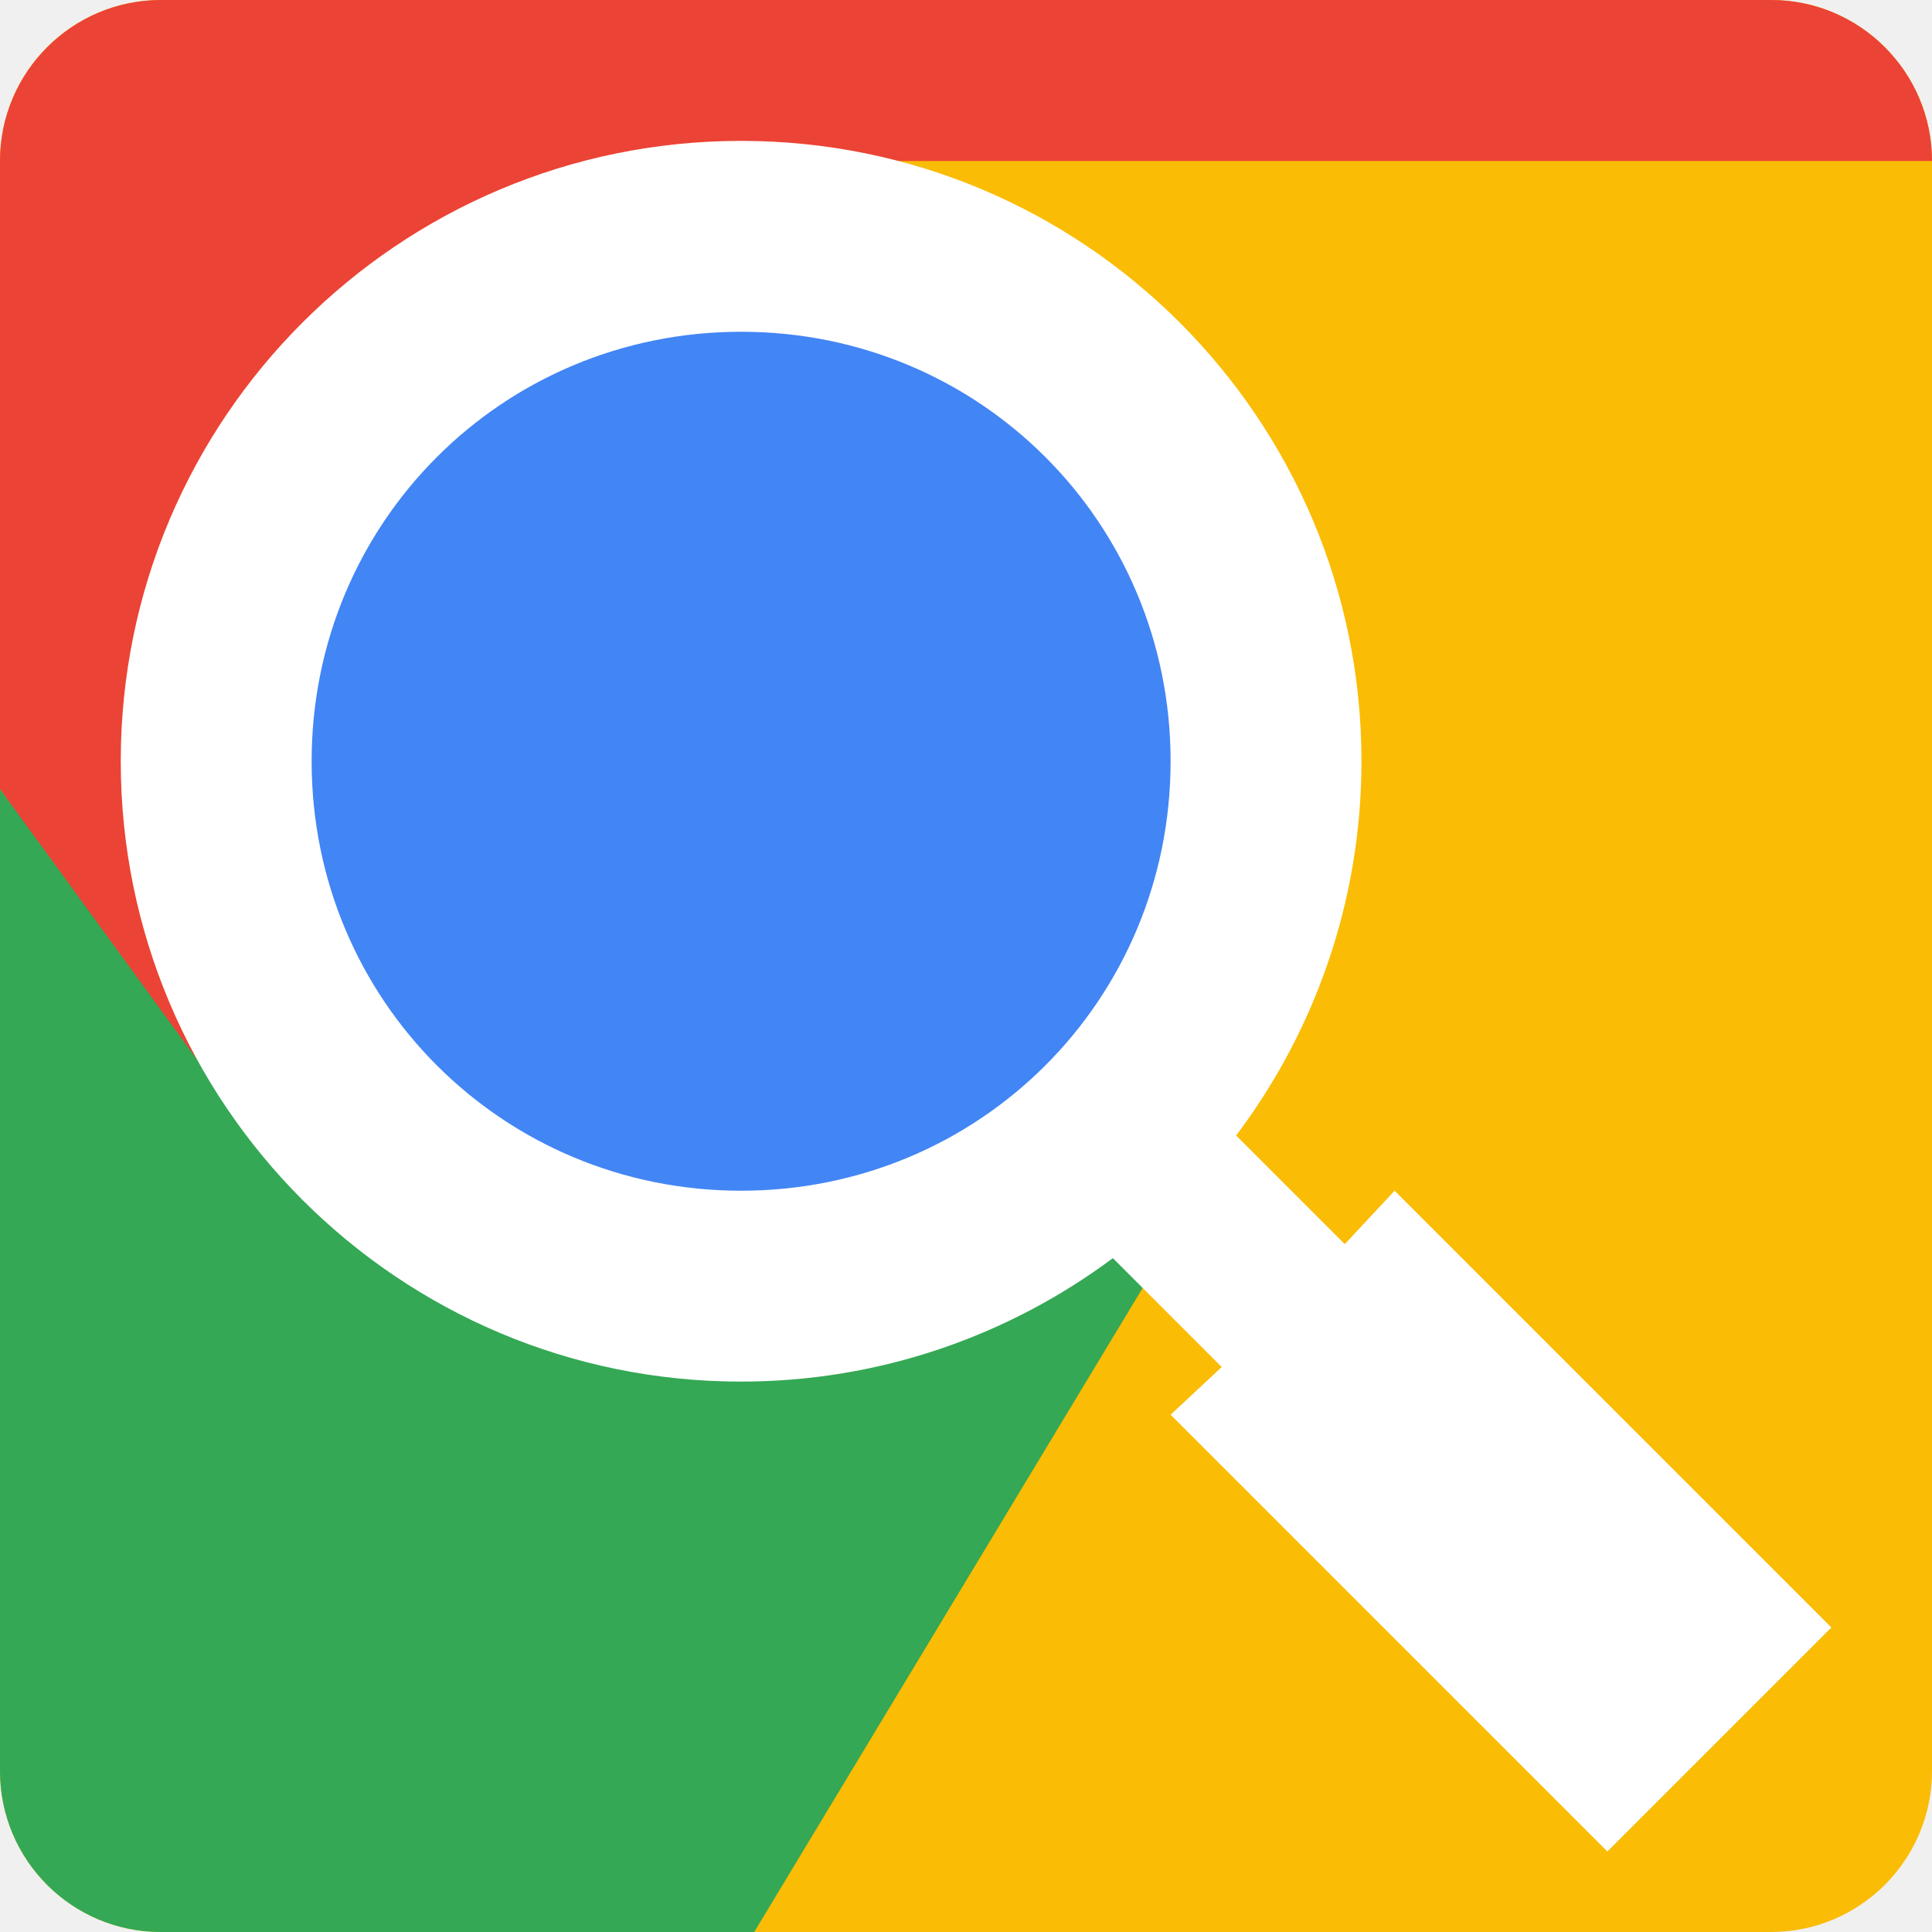
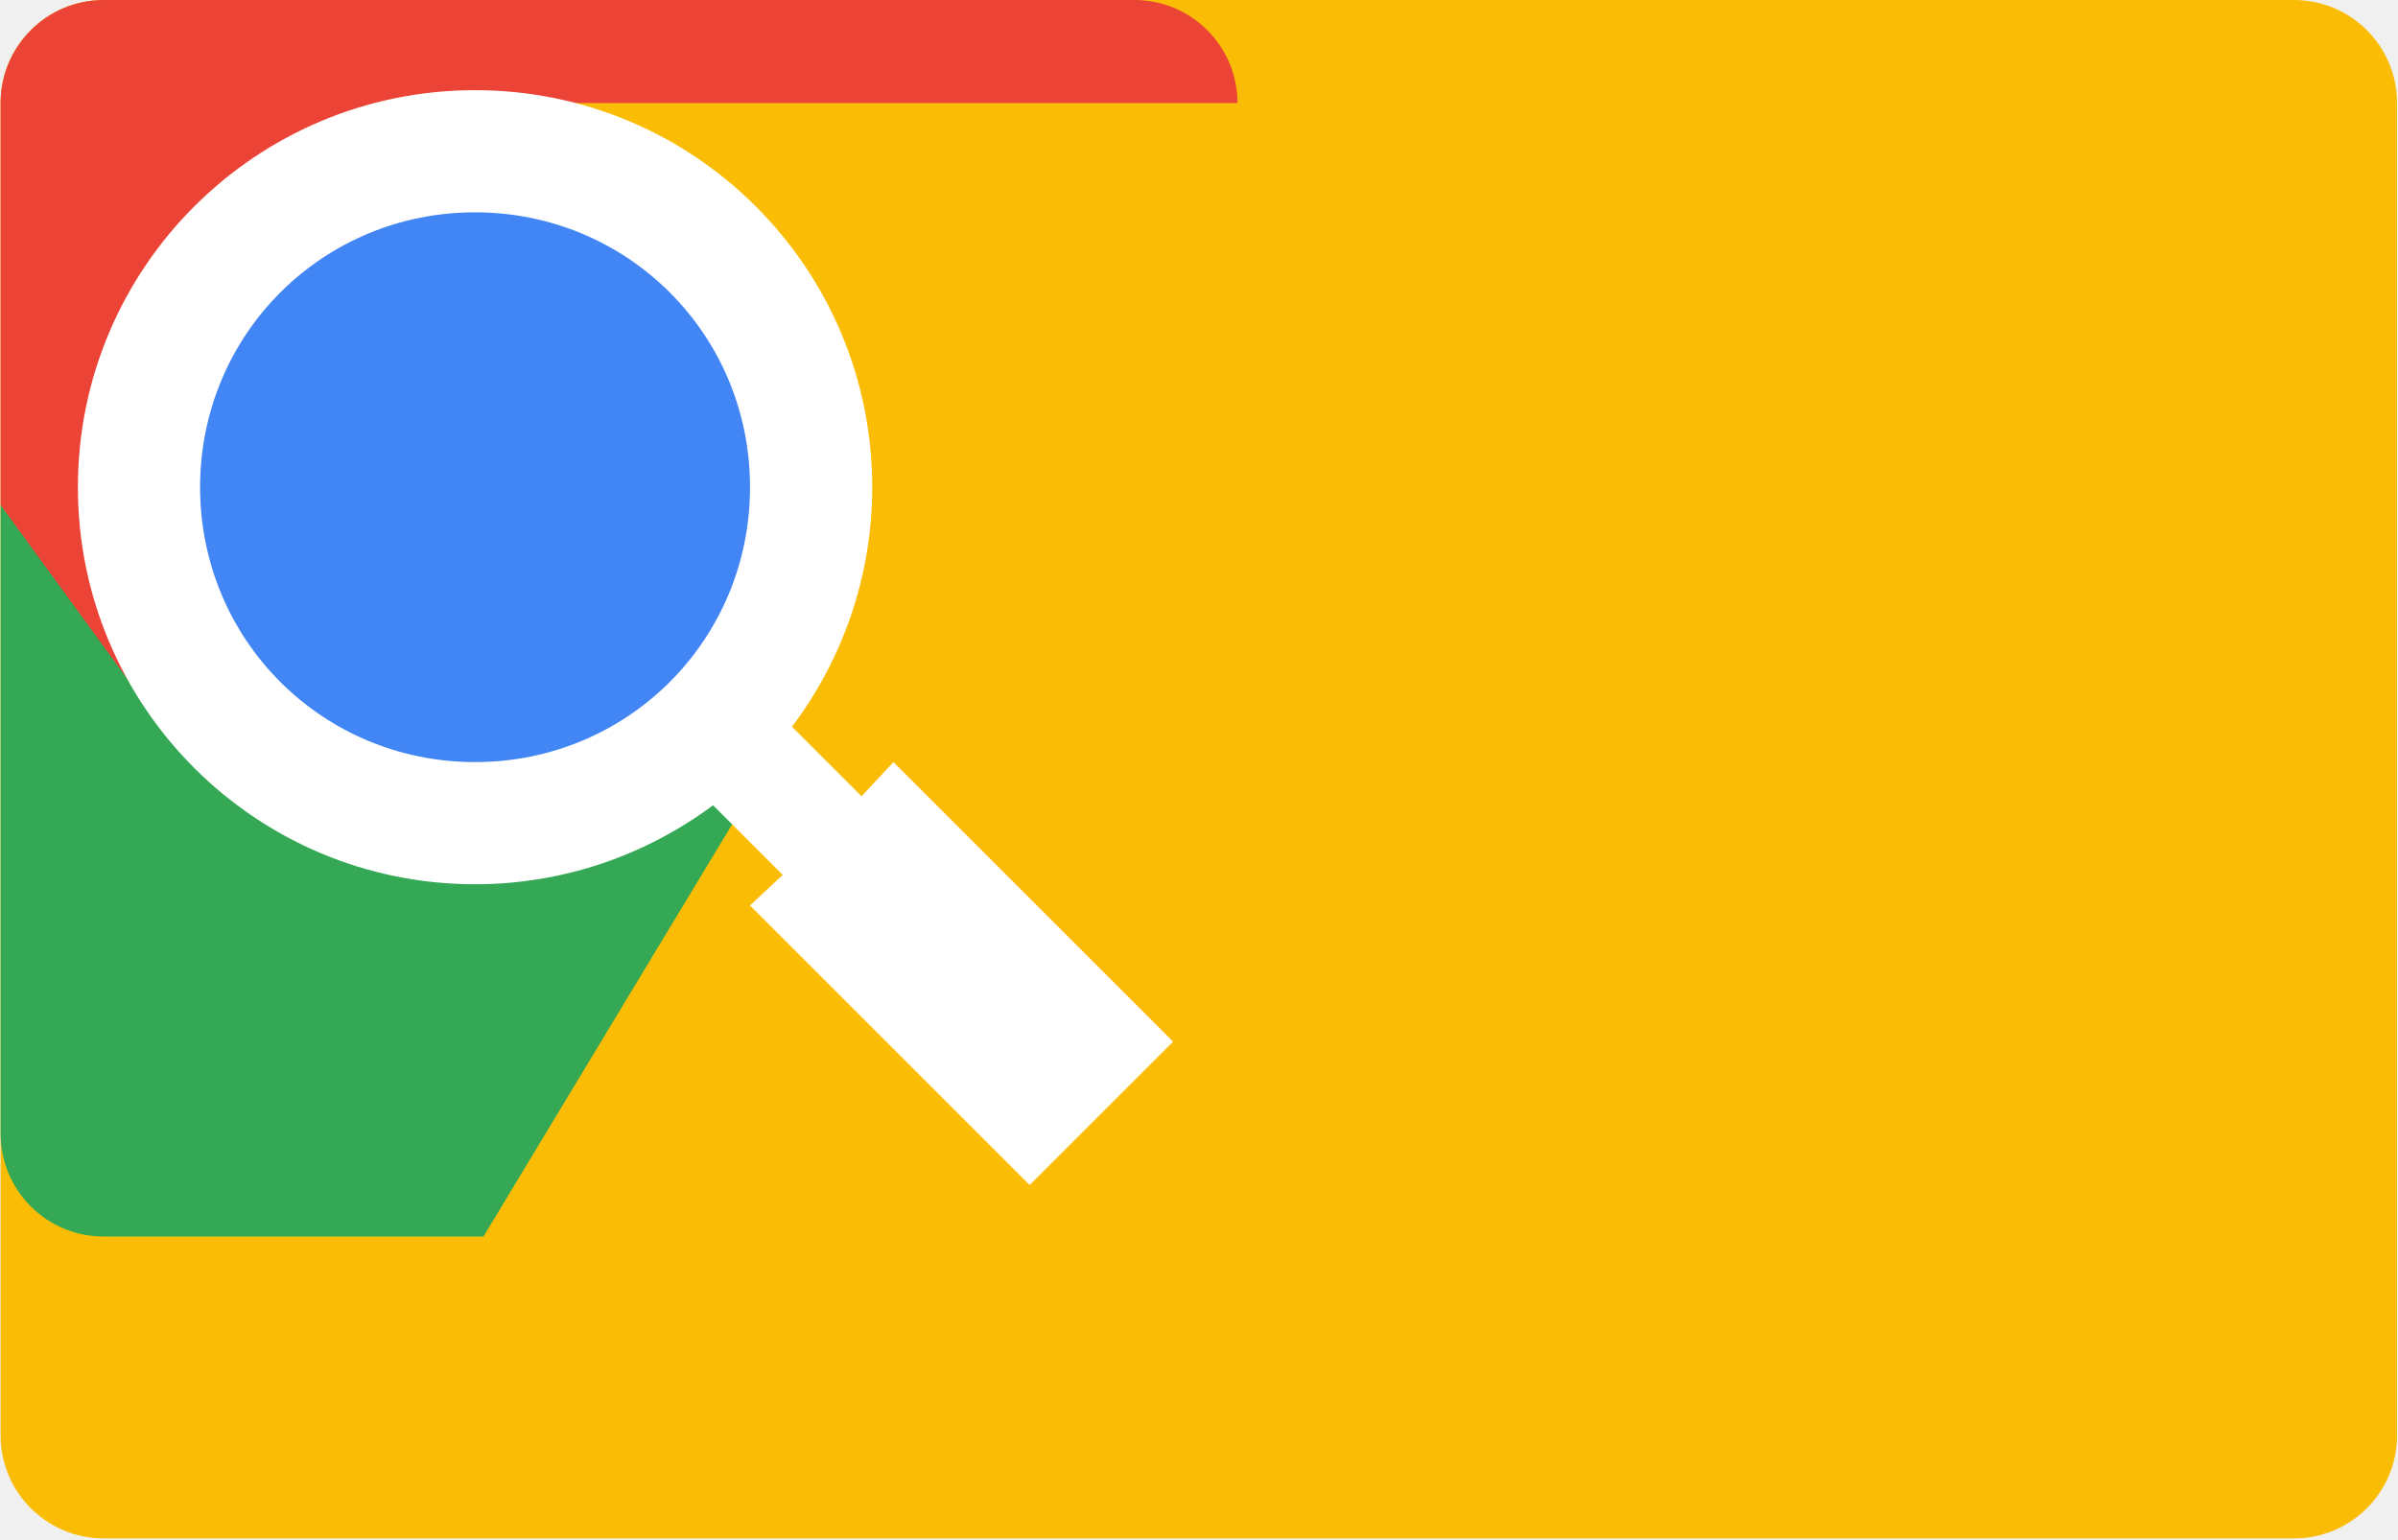
- <svg xmlns="http://www.w3.org/2000/svg" height="2500" width="2500" viewBox="0 0 512 512">
+ <svg xmlns="http://www.w3.org/2000/svg" height="637" width="992" viewBox="0, 0, 992.14, 637.4">
  <g fill="none" fill-rule="evenodd">
-     <rect fill="#fabc05" height="512" rx="42.667" width="512" />
+     <rect fill="#fabc05" height="637" rx="42.667" width="992" />
    <path d="M58.667 293.333L0 209.125V42.663C0 19.1 19.137 0 42.663 0h426.674C492.9 0 512 19.137 512 42.663l-282.667.004S58.667 305.14 58.667 293.333z" fill="#eb4335" />
    <path d="M303.3 340.528L199.876 512H42.633C19.087 512 0 492.94 0 469.328V209.125l54.537 74.854c28.457 48.33 81.024 80.762 141.167 80.762 40.548 0 77.822-14.86 106.533-39.29l5.348 5.349c-.918 3.235-2.337 6.5-4.284 9.728z" fill="#34a854" />
    <g fill-rule="nonzero">
      <path d="M194.667 85.333c-66.667 0-120 52.148-120 117.334C74.667 267.852 128 320 194.667 320c66.666 0 120-52.148 120-117.333 0-65.186-53.334-117.334-120-117.334z" fill="#4285f5" />
      <path d="M327.59 300.924l28.788 28.787 13.204-14.159 115.751 115.751-59.363 59.364-115.751-115.751 13.553-12.64-28.85-28.85c-27.526 20.496-61.677 32.712-98.52 32.712C105.605 366.138 32 292.532 32 201.735c0-90.796 73.605-164.402 164.402-164.402s164.402 73.606 164.402 164.402c0 37.142-12.414 71.549-33.213 99.19zM196.403 87.92c-63.231 0-113.817 50.585-113.817 113.816 0 63.232 50.586 113.817 113.817 113.817S310.22 264.967 310.22 201.735c0-63.231-50.585-113.816-113.817-113.816z" fill="#fff" />
    </g>
  </g>
</svg>
